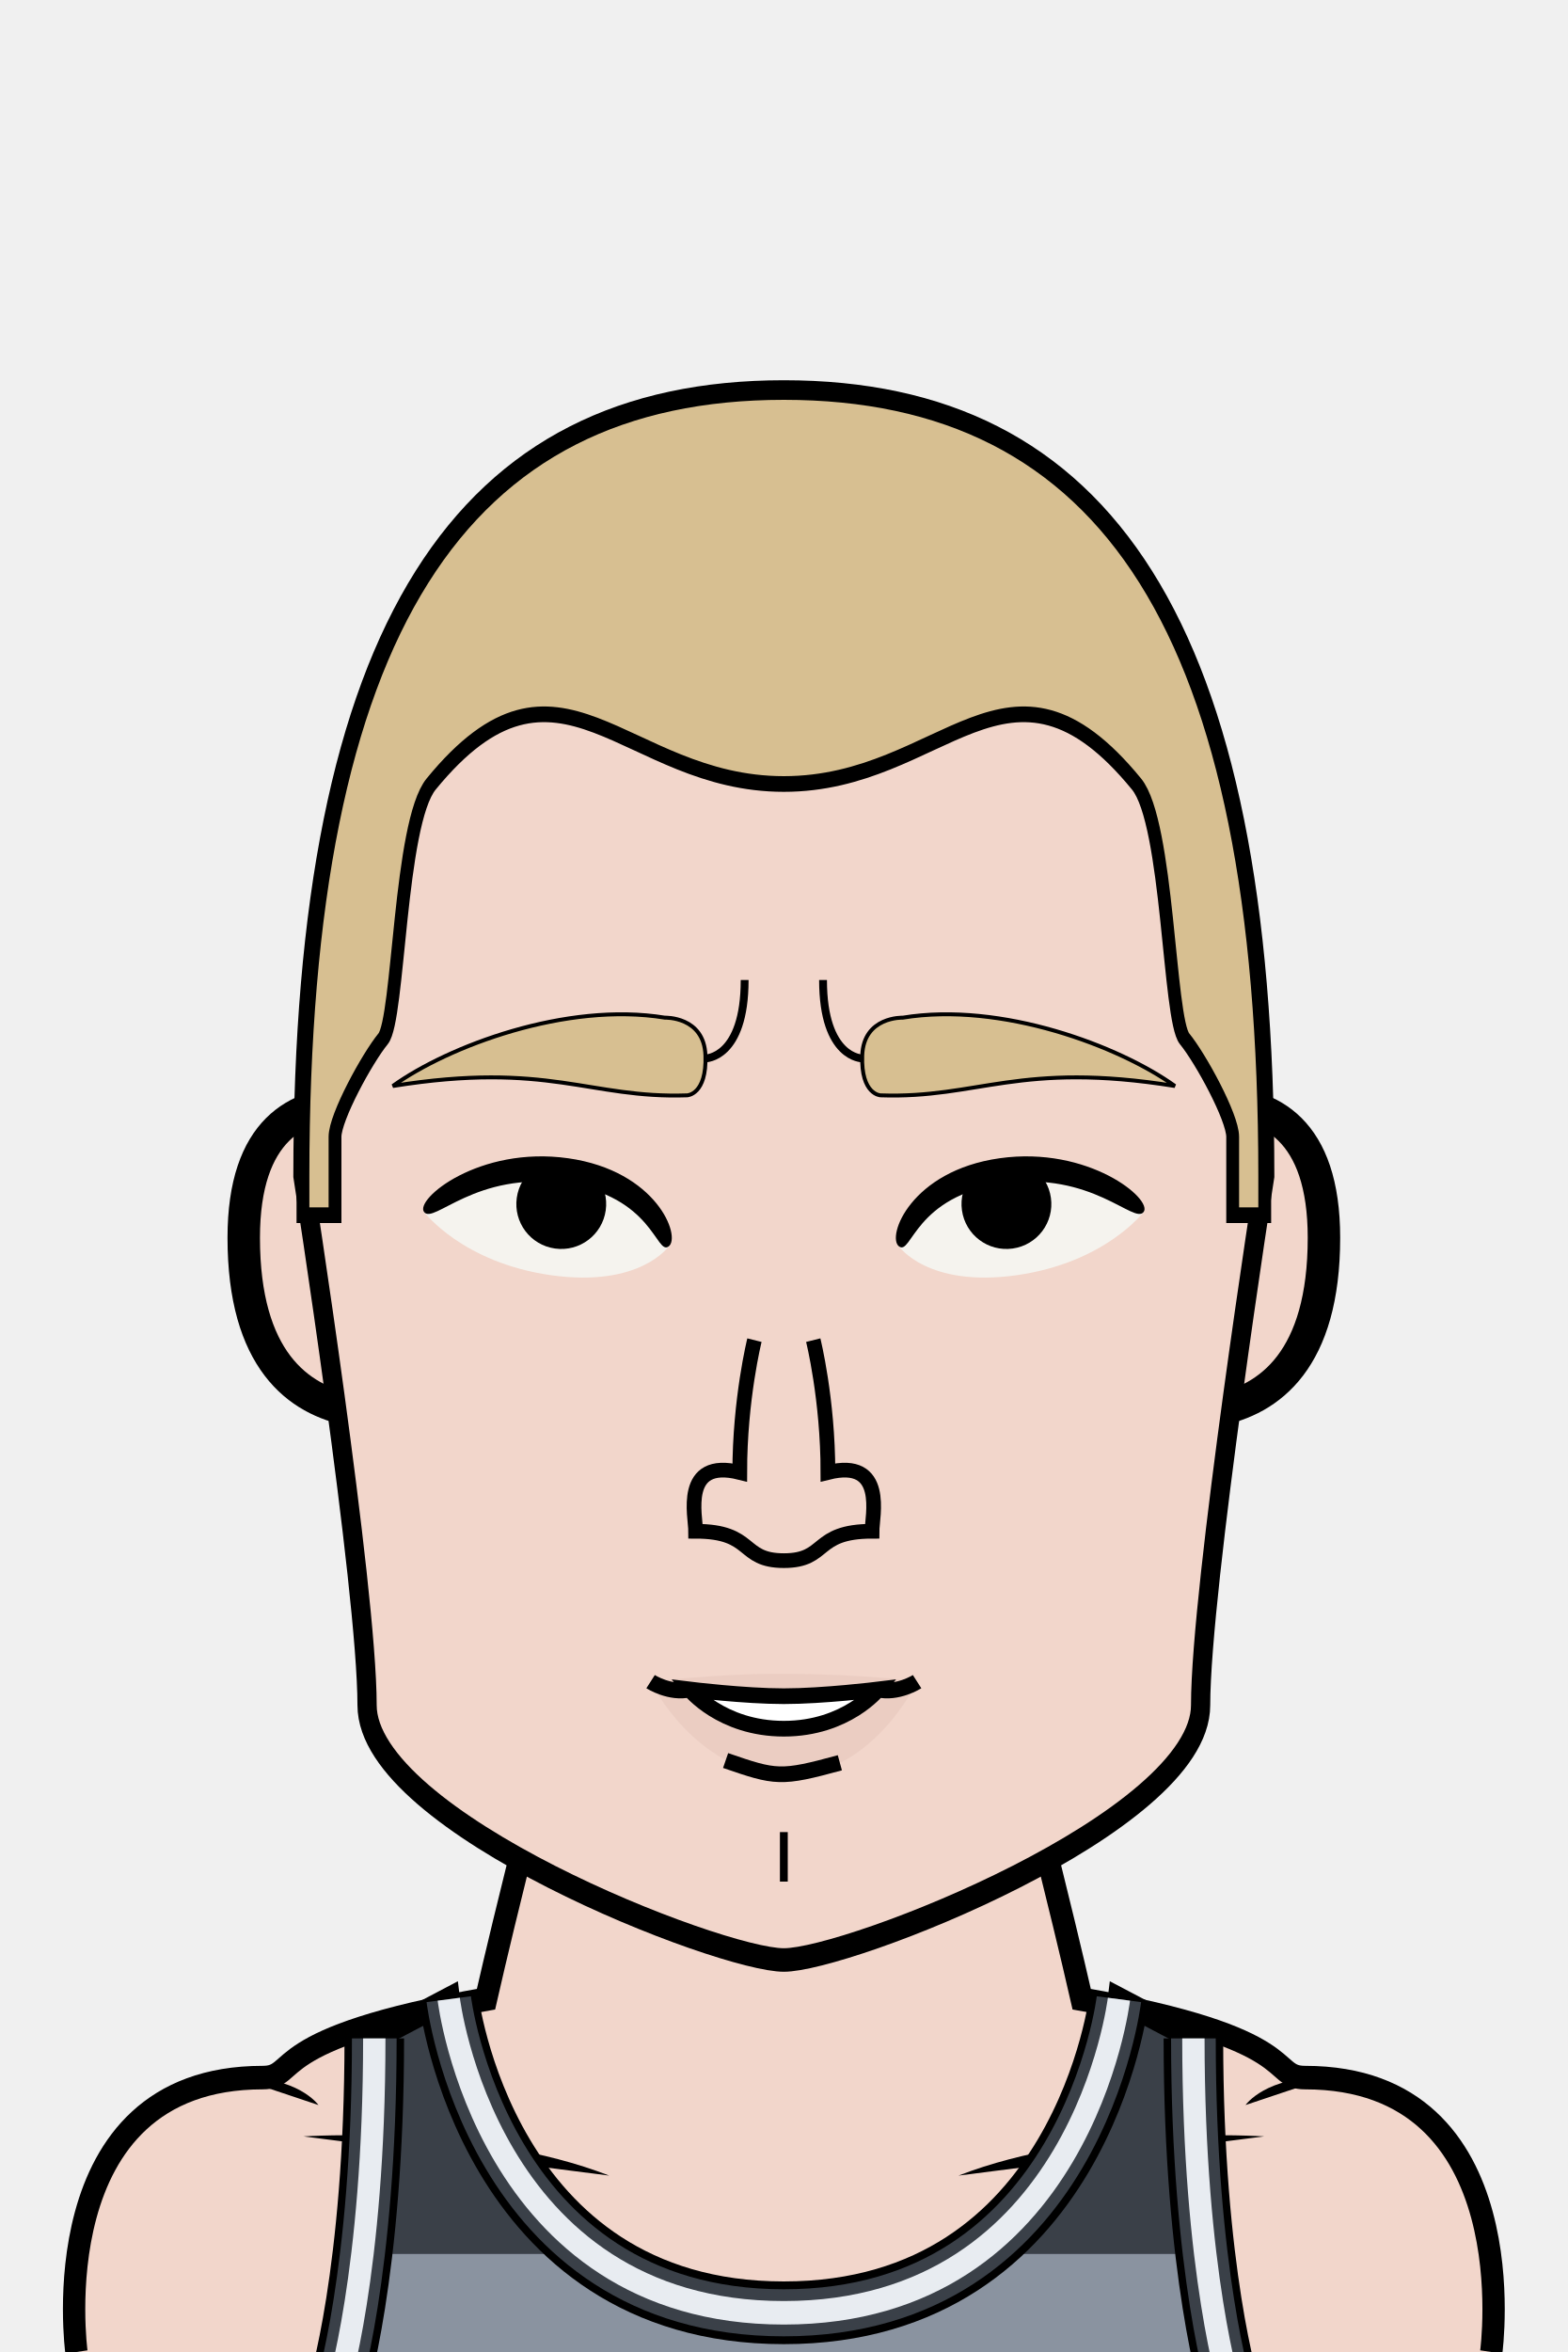
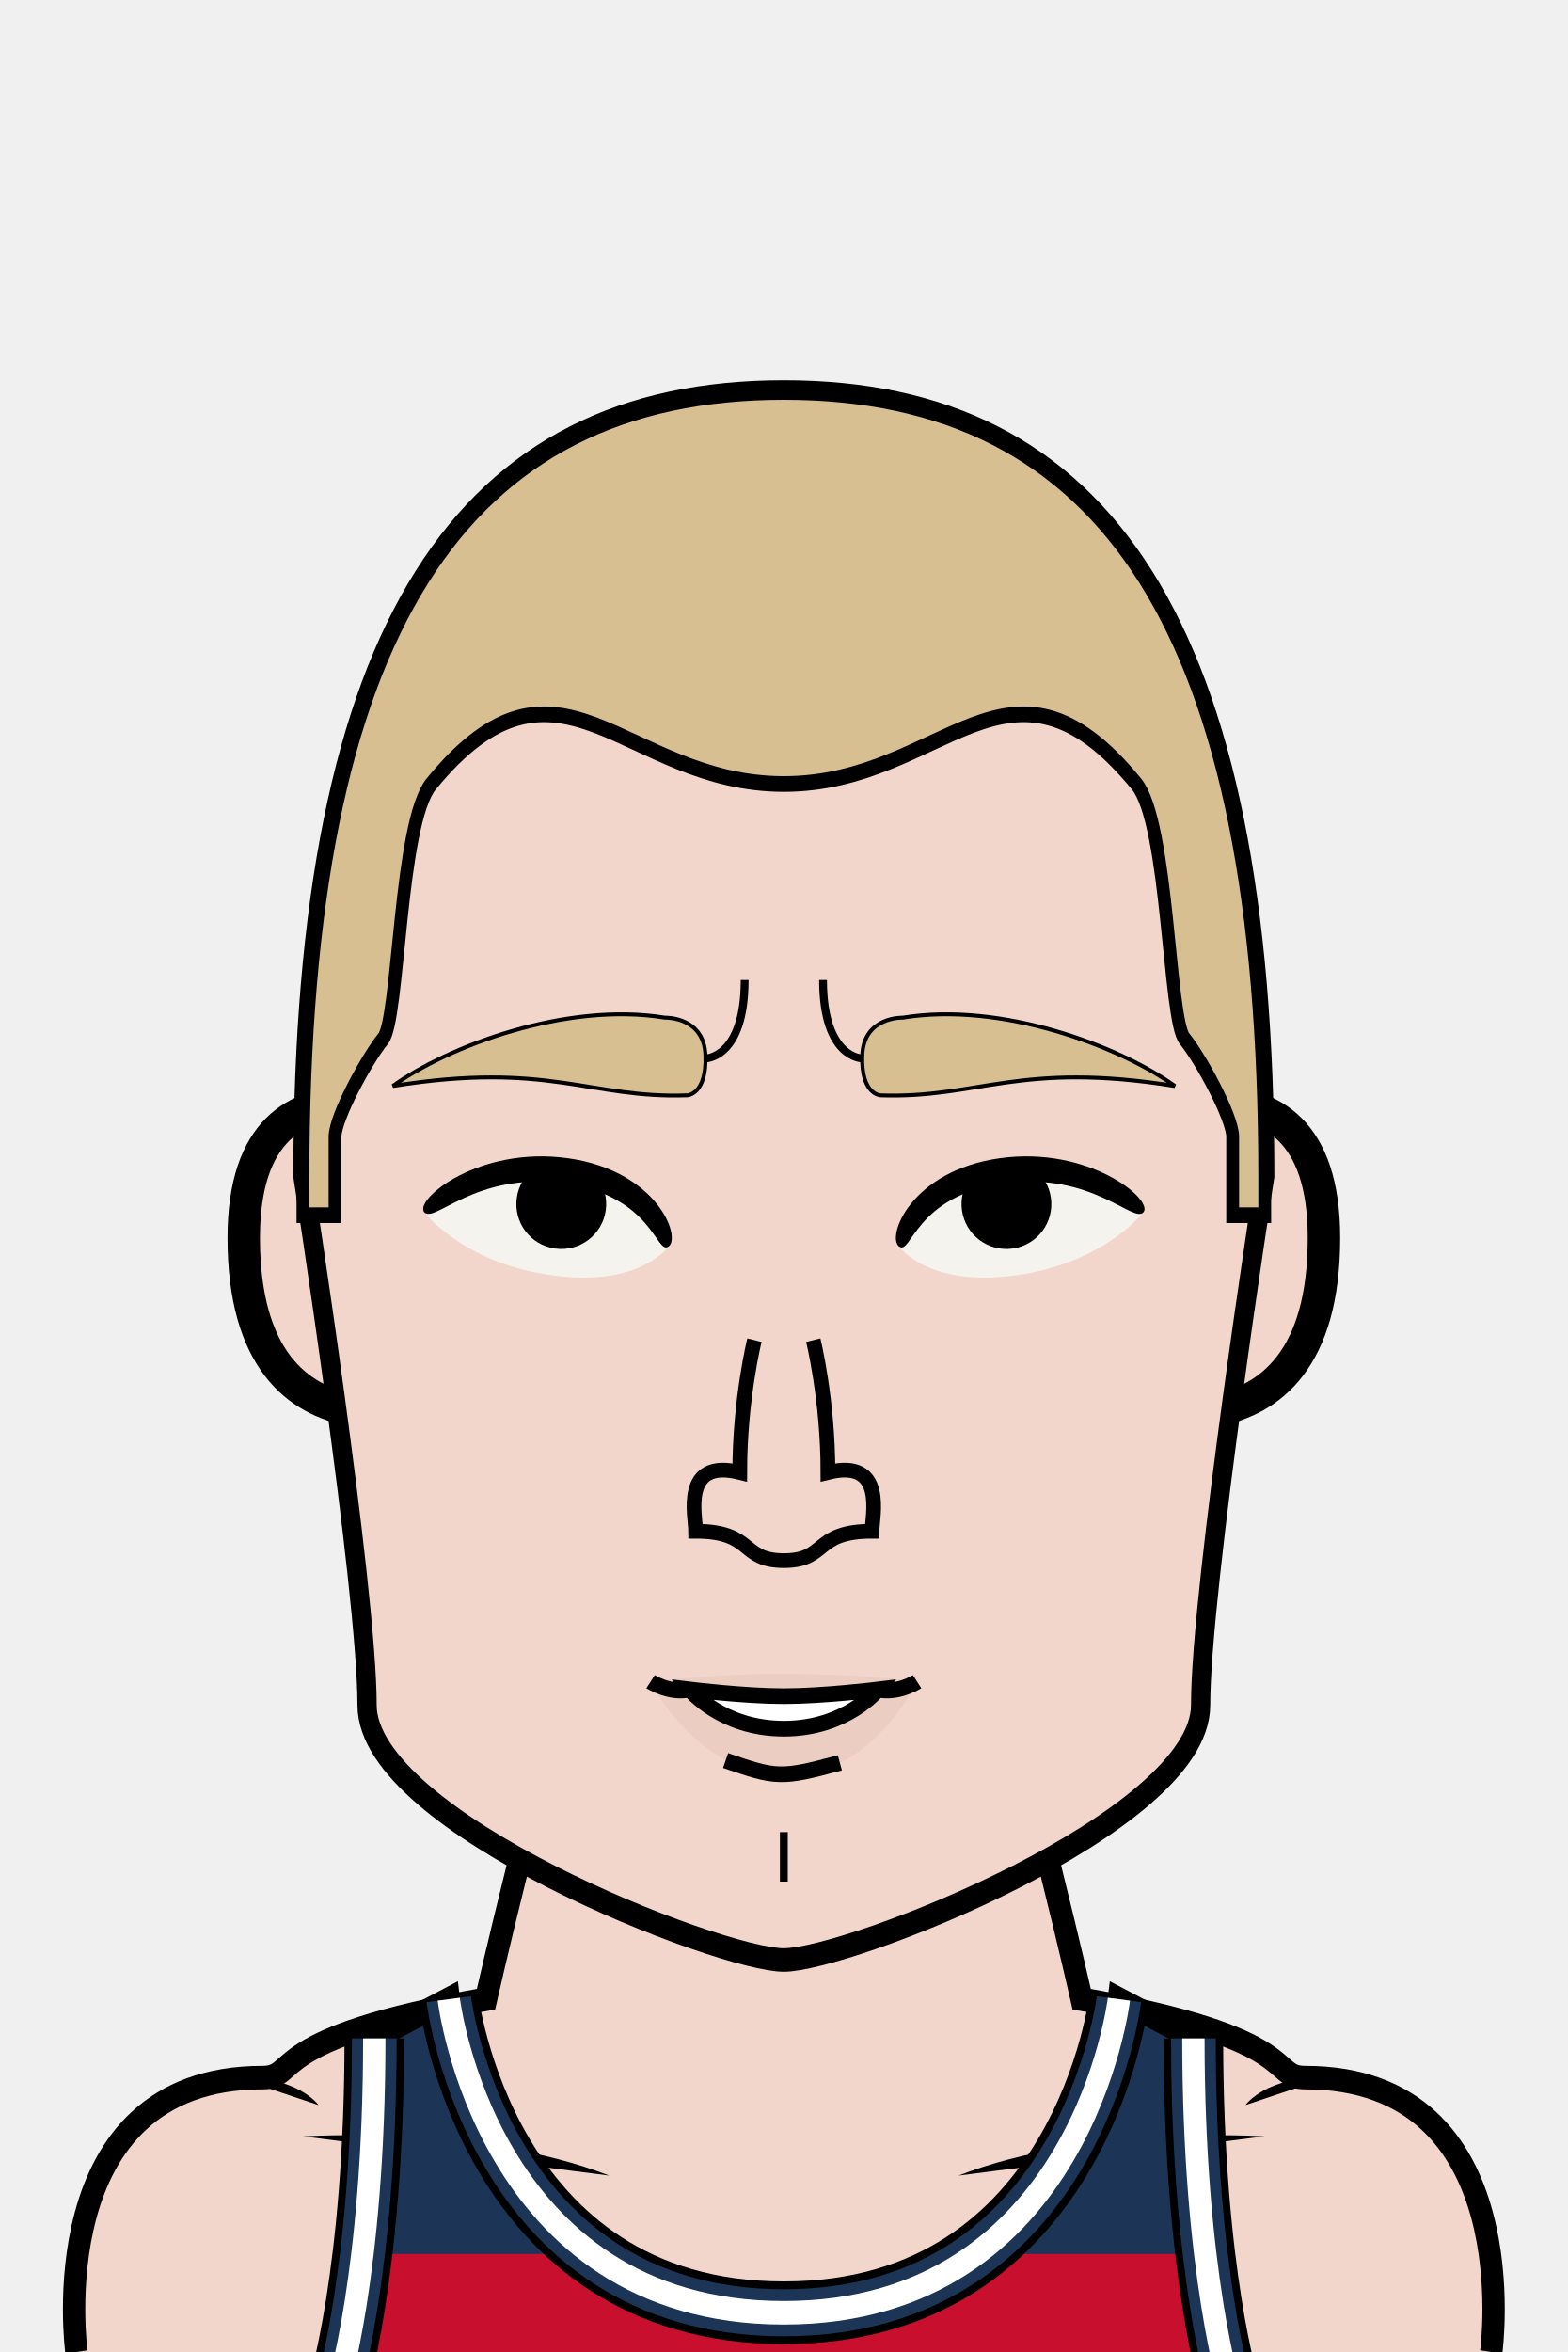
<svg xmlns="http://www.w3.org/2000/svg" version="1.2" baseProfile="tiny" width="100%" height="100%" viewBox="0 0 400 600" preserveAspectRatio="xMinYMin meet">
  <g transform="scale(0.95 1) translate(10.52632 0)">
    <path fill="#f2d6cb" stroke="#000" stroke-width="6" d="M10 600s-10-70 50-70c10 0 0-10 60-20 0 0 50-210 80-210s80 210 80 210c60 10 50 20 60 20 60 0 50 70 50 70" />
    <path d="M71 545s46.9-3 82.1 10M329 545s-46.9-3-82.1 10m77.1-18s5.5-7.5 22-7m-271 7s-5.5-7.5-22-7" />
  </g>
  <g transform="scale(0.95 1) translate(10.52632 0)">
-     <path fill="#3a4048" stroke="#000" stroke-width="6" d="M80 610s10-30 10-90l20-10s10 80 90 80 90-80 90-80l20 10c0 60 10 90 10 90z" />
-     <path fill="#8a93a0" d="M85 575v25h230v-25h-65s-20 15-50 15-50-15-50-15z" />
+     <path fill="#1C3557" stroke="#000" stroke-width="6" d="M80 610s10-30 10-90l20-10s10 80 90 80 90-80 90-80l20 10c0 60 10 90 10 90z" />
+     <path fill="#C8102E" d="M85 575v25h230v-25h-65s-20 15-50 15-50-15-50-15z" />
    <path fill="none" stroke="#000" stroke-width="16" d="M90 520c0 60-10 90-10 90m230-90c0 60 10 90 10 90M110 510s10 80 90 80 90-80 90-80" />
-     <path fill="none" stroke="#3a4048" stroke-width="12" d="M90 520c0 60-10 90-10 90m230-90c0 60 10 90 10 90M110 510s10 80 90 80 90-80 90-80" />
-     <path fill="none" stroke="#e8ecf1" stroke-width="6" d="M90 520c0 60-10 90-10 90m230-90c0 60 10 90 10 90M110 510s10 80 90 80 90-80 90-80" />
+     <path fill="none" stroke="#1C3557" stroke-width="12" d="M90 520c0 60-10 90-10 90m230-90c0 60 10 90 10 90M110 510s10 80 90 80 90-80 90-80" />
+     <path fill="none" stroke="#FFFFFF" stroke-width="6" d="M90 520c0 60-10 90-10 90m230-90c0 60 10 90 10 90M110 510s10 80 90 80 90-80 90-80" />
  </g>
  <g transform="translate(32 293.3) scale(1.38 1.38) translate(-6.333333 -8.728986) translate(25.21 -3)">
    <path fill="#f2d6cb" stroke="#000" stroke-width="6" d="M43 8S3-12 3 28c0 45 40 30 40 30z" />
  </g>
  <g transform="translate(322 293.3) scale(-1.38 1.38) translate(-39.66667 -8.728986) translate(25.21 -3)">
    <path fill="#f2d6cb" stroke="#000" stroke-width="6" d="M43 8S3-12 3 28c0 45 40 30 40 30z" />
  </g>
  <g transform="scale(0.818 1) translate(44.49878 0)">
    <path fill="#f2d6cb" stroke="#000" stroke-width="6" d="M200 100c100 0 150 60 150 200 0 0-20 105-20 135s-110 65-130 65-130-35-130-65-20-135-20-135c0-140 50-200 150-200Z" />
    <path fill="rgba(0,0,0,0)" d="M60 300H50c0-140 50-200 150-200s150 60 150 200h-10v-10c0-5-10-20-15-25s-5-55-15-65c-40-40-60 0-110 0s-70-40-110 0c-10 10-10 60-15 65s-15 20-15 25z" />
    <path fill="rgba(0,0,0,0)" d="M200 410c30 0 50 10 50 10 30 0 90-15 90-120h10s-20 105-20 135-110 65-130 65-130-35-130-65-20-135-20-135h10c0 105 60 120 90 120 0 0 20-10 50-10" />
  </g>
  <g>
    <path fill="none" stroke="#000" stroke-width="2" d="M220 270s-10 0-10-20m-30 20s10 0 10-20" />
  </g>
  <g>
    <path fill="none" stroke="#000" stroke-width="2" d="M200 467.37V480" />
  </g>
  <g transform="translate(102.8498 285.155) rotate(8 37.15017 24.845)">
    <path d="M5.55 28.46S17.08 11.77 40 11.77s28.58 16.69 28.58 16.69-5.73 11.46-28.65 11.46S5.55 28.46 5.55 28.46" style="fill:#f5f3ee" />
    <path d="M5.55 28.46C2.68 25.6 17.08 9.77 40 9.77S71.44 25.6 68.58 28.46C65.71 31.33 62.92 16.27 40 16.27S8.41 31.33 5.55 28.46" style="fill:#000" />
    <path d="M39.93 33.04c-6.34 0-11.46-5.12-11.46-11.46 0-6.33 5.12-11.46 11.46-11.46s11.46 5.13 11.46 11.46c0 6.34-5.12 11.46-11.46 11.46" style="fill:#000" />
  </g>
  <g transform="translate(222.8498 285.155) rotate(-8 37.15017 24.845) scale(-1 1) translate(-74.30033 0)">
    <path d="M5.55 28.46S17.08 11.77 40 11.77s28.58 16.69 28.58 16.69-5.73 11.46-28.65 11.46S5.55 28.46 5.55 28.46" style="fill:#f5f3ee" />
    <path d="M5.55 28.46C2.68 25.6 17.08 9.77 40 9.77S71.44 25.6 68.58 28.46C65.71 31.33 62.92 16.27 40 16.27S8.41 31.33 5.55 28.46" style="fill:#000" />
    <path d="M39.93 33.04c-6.34 0-11.46-5.12-11.46-11.46 0-6.33 5.12-11.46 11.46-11.46s11.46 5.13 11.46 11.46c0 6.34-5.12 11.46-11.46 11.46" style="fill:#000" />
  </g>
  <g transform="translate(97 257.6504) rotate(-2 43 12.3496)">
    <path fill="#D7BF91" stroke="#000" d="M83 13C83 3 73 3 73 3 48-2 17.46 8.36 3 18c40-5 50 5 75 5 0 0 5 0 5-10Z" />
  </g>
  <g transform="translate(217 257.6504) rotate(2 43 12.3496) scale(-1 1) translate(-86 0)">
    <path fill="#D7BF91" stroke="#000" d="M83 13C83 3 73 3 73 3 48-2 17.46 8.36 3 18c40-5 50 5 75 5 0 0 5 0 5-10Z" />
  </g>
  <g transform="translate(165 425.9948) scale(-1 1) translate(-70 0)">
    <path d="M1 3s11-1.86 34-2C51.67.9 69 3 69 3S57.67 26.31 35 27C12.68 27.68 1 3 1 3" style="opacity:.05;mix-blend-mode:multiply;fill:#501414" />
    <path d="M11 5s14 1.71 24 1.71S59 5 59 5s-8 10-24 10S11 5 11 5" style="fill:#fff" />
    <path d="M11 5s14 1.71 24 1.71S59 5 59 5s-8 10-24 10S11 5 11 5ZM1 3s5 3.19 10 2m58-2s-5 3.19-10 2M20.71 23.69c15.15 4.14 16.29 3.86 29.15-.57" style="fill:none;stroke:#000;stroke-width:4" />
  </g>
  <g transform="translate(0 7.5) scale(0.75 0.75) translate(66.66667 120.8333)">
    <path fill="#f2d6cb" stroke="#000" stroke-width="5" d="M190 325s-5 20-5 45c-20-5-15 15-15 20 20 0 15 10 30 10s10-10 30-10c0-5 5-25-15-20 0-25-5-45-5-45" />
  </g>
  <g transform="scale(0.818 1) translate(44.49878 0)">
    <path fill="#D7BF91" stroke="#000" stroke-width="4" d="M60 310H50v-10c0-140 50-200 150-200s150 60 150 200v10h-10v-20c0-5-10-20-15-25s-5-55-15-65c-40-40-60 0-110 0s-70-40-110 0c-10 10-10 60-15 65s-15 20-15 25z" />
  </g>
</svg>
